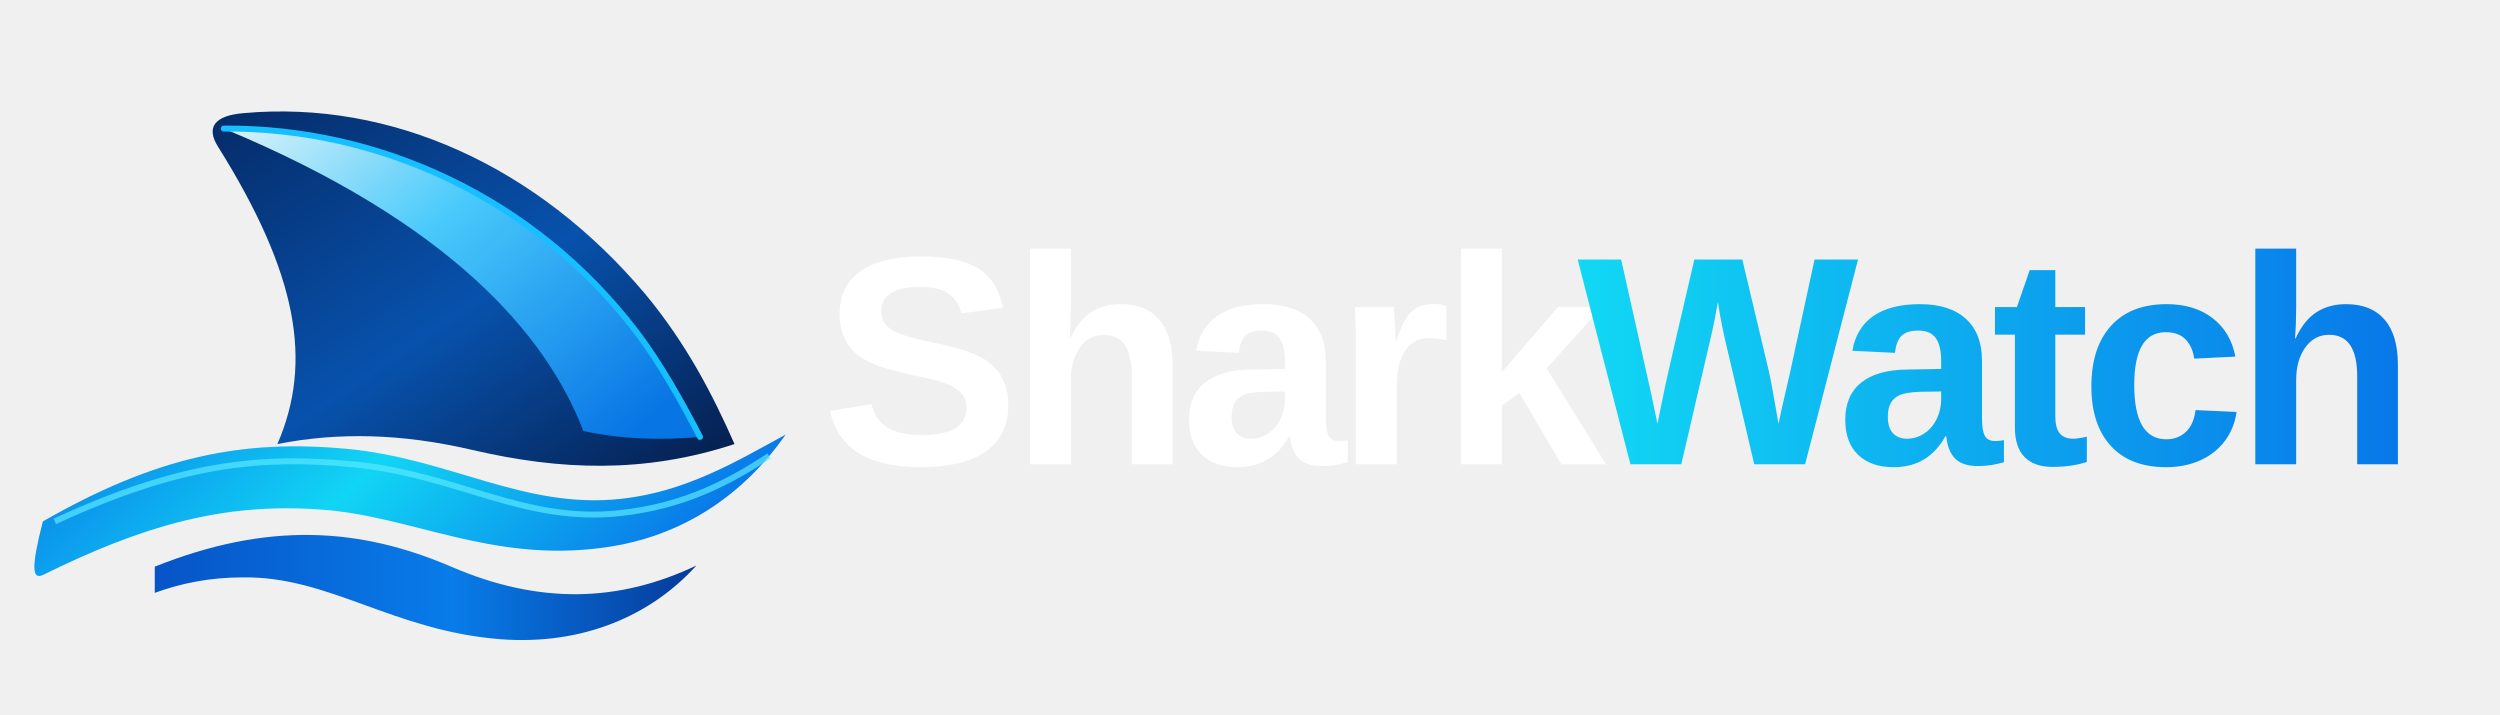
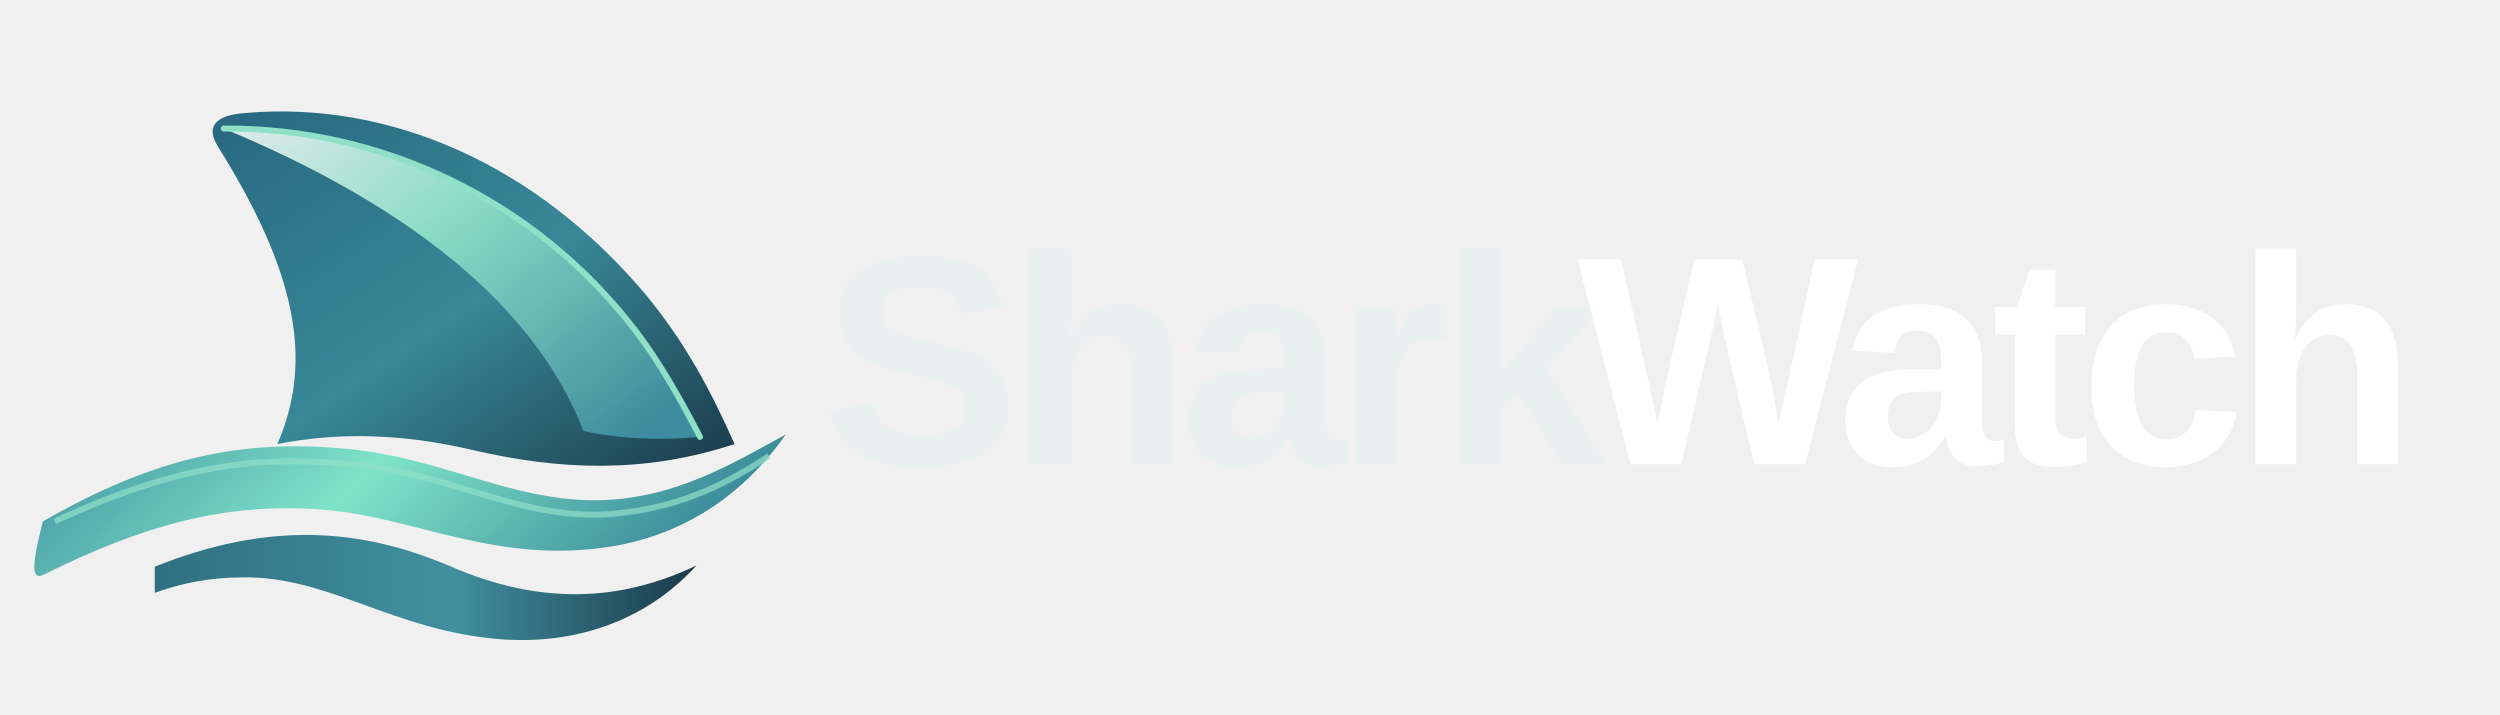
<svg xmlns="http://www.w3.org/2000/svg" width="2100" height="600" viewBox="0 0 2100 600" role="img" aria-labelledby="title desc">
  <defs>
    <linearGradient id="fin" x1="0" y1="0" x2="1" y2="1">
-       <stop offset="0" stop-color="#062b68" />
-       <stop offset=".52" stop-color="#0752ad" />
-       <stop offset="1" stop-color="#061d4b" />
+       <stop offset="0" stop-color="#286880" />
+       <stop offset=".52" stop-color="#388898" />
+       <stop offset="1" stop-color="#1a3a4a" />
    </linearGradient>
    <linearGradient id="finEdge" x1="0" y1="0" x2="1" y2=".8">
-       <stop offset="0" stop-color="#e5fbff" />
-       <stop offset=".42" stop-color="#4ccfff" />
-       <stop offset="1" stop-color="#0878e9" />
+       <stop offset="0" stop-color="#e8f0f0" />
+       <stop offset=".42" stop-color="#90e0c8" />
+       <stop offset="1" stop-color="#4090a0" />
    </linearGradient>
    <linearGradient id="wave" x1="0" y1="0" x2="1" y2=".2">
-       <stop offset="0" stop-color="#087be9" />
-       <stop offset=".48" stop-color="#11d5f4" />
-       <stop offset="1" stop-color="#0874e8" />
+       <stop offset="0" stop-color="#4090a0" />
+       <stop offset=".48" stop-color="#7fe3c8" />
+       <stop offset="1" stop-color="#388898" />
    </linearGradient>
    <linearGradient id="wave2" x1="0" y1="0" x2="1" y2="0">
-       <stop offset="0" stop-color="#0754c7" />
-       <stop offset=".55" stop-color="#087ce9" />
-       <stop offset="1" stop-color="#063a9a" />
+       <stop offset="0" stop-color="#307080" />
+       <stop offset=".55" stop-color="#4090a0" />
+       <stop offset="1" stop-color="#1a3a4a" />
    </linearGradient>
    <linearGradient id="watch" x1="0" y1="0" x2="1" y2="0">
-       <stop offset="0" stop-color="#11d8f4" />
-       <stop offset="1" stop-color="#0878e9" />
+       <stop offset="0" stop-color="#7fe3c8" />
+       <stop offset="1" stop-color="#4090a0" />
    </linearGradient>
  </defs>
  <g transform="translate(28 28)">
    <path d="M205 345 C235 276 222 202 155 95 C145 79 152 69 177 67 C300 56 423 111 514 219 C548 260 570 302 589 345 C513 370 442 367 369 350 C309 336 256 335 205 345Z" fill="url(#fin)" />
    <path d="M160 80 C291 79 421 139 506 250 C526 276 545 310 560 339 C527 342 494 341 462 334 C431 253 350 159 160 80Z" fill="url(#finEdge)" opacity=".96" />
-     <path d="M160 80 C291 79 421 139 506 250 C526 276 545 310 560 339" fill="none" stroke="#16bfff" stroke-width="5" stroke-linecap="round" />
+     <path d="M160 80 C291 79 421 139 506 250 C526 276 545 310 560 339" fill="none" stroke="#90e0c8" stroke-width="5" stroke-linecap="round" />
    <path d="M8 410 C104 355 176 341 263 349 C350 357 412 400 494 391 C548 385 590 360 632 337 C597 387 546 423 479 432 C384 445 317 405 241 400 C159 394 91 414 8 455 C-1 459 -2 449 8 410Z" fill="url(#wave)" />
    <path d="M102 448 C197 410 274 415 351 448 C425 480 492 478 557 447 C519 489 462 514 393 509 C302 502 249 456 176 457 C148 457 124 462 102 470Z" fill="url(#wave2)" />
-     <path d="M18 410 C126 360 193 355 268 362 C355 370 412 412 493 403 C548 397 586 376 618 355" fill="none" stroke="#58e8ff" stroke-width="5" opacity=".7" />
+     <path d="M18 410 C126 360 193 355 268 362 C355 370 412 412 493 403 C548 397 586 376 618 355" fill="none" stroke="#90e0c8" stroke-width="5" opacity=".7" />
  </g>
-   <text x="690" y="390" font-family="Arial, Helvetica, sans-serif" font-size="250" font-weight="800" letter-spacing="-9" fill="#ffffff">Shark</text>
-   <text x="1325" y="390" font-family="Arial, Helvetica, sans-serif" font-size="250" font-weight="800" letter-spacing="-9" fill="url(#watch)">Watch</text>
+   <text x="690" y="390" font-family="Arial, Helvetica, sans-serif" font-size="250" font-weight="800" letter-spacing="-9" fill="#e8f0f0">Shark</text>
+   <text x="1325" y="390" font-family="Arial, Helvetica, sans-serif" font-size="250" font-weight="800" letter-spacing="-9" fill="#ffffff">Watch</text>
</svg>
